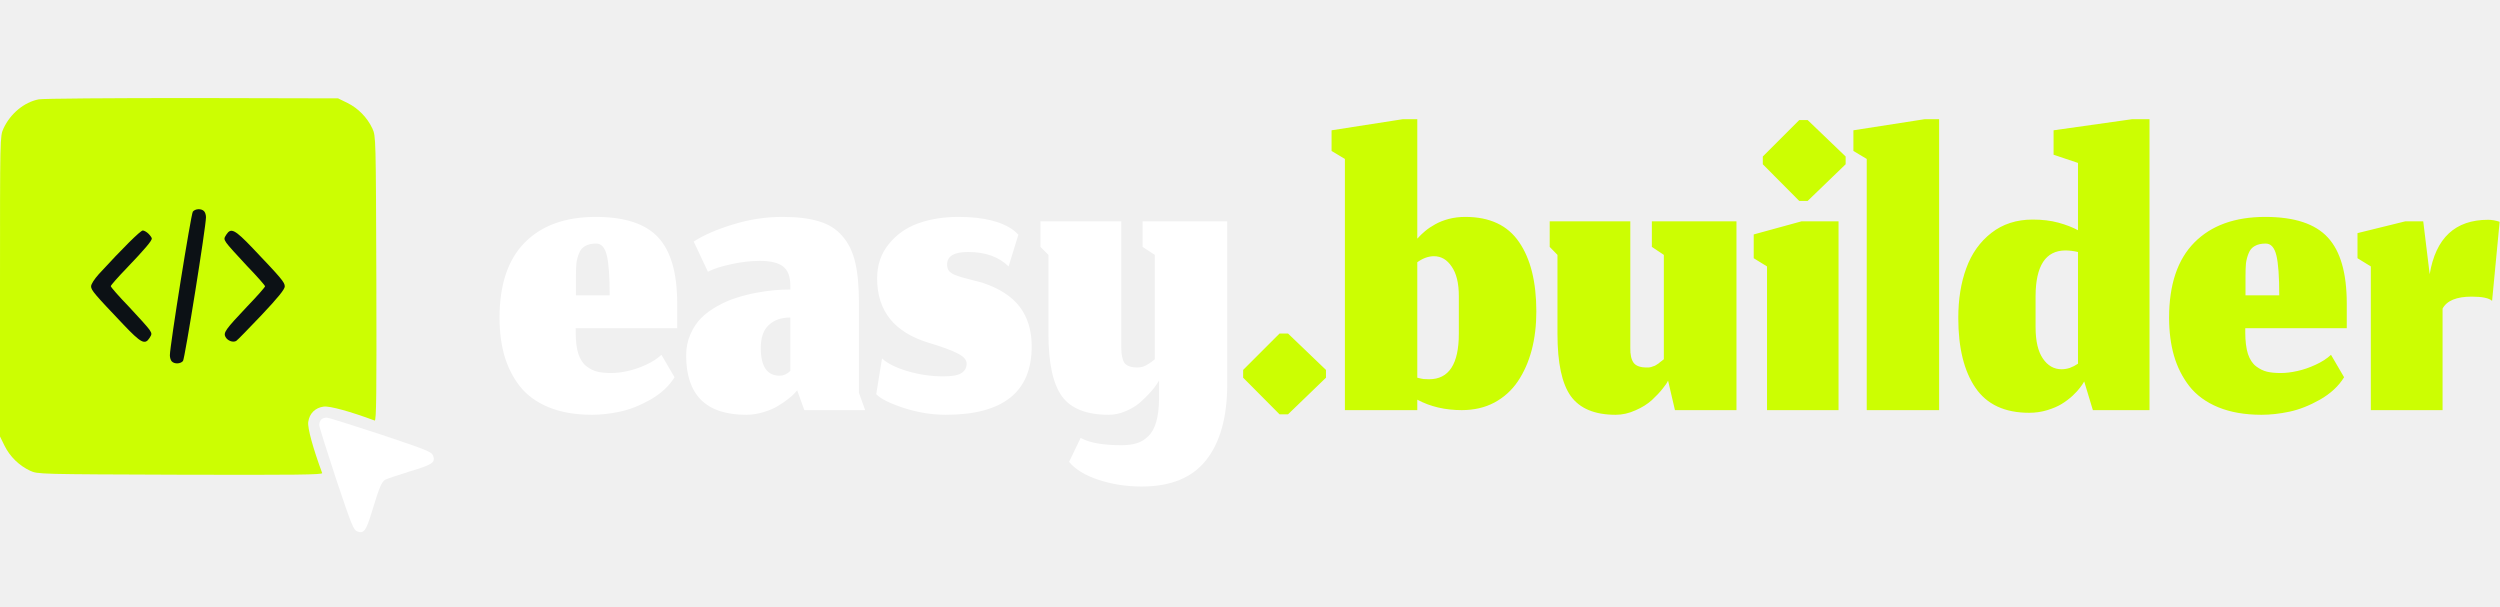
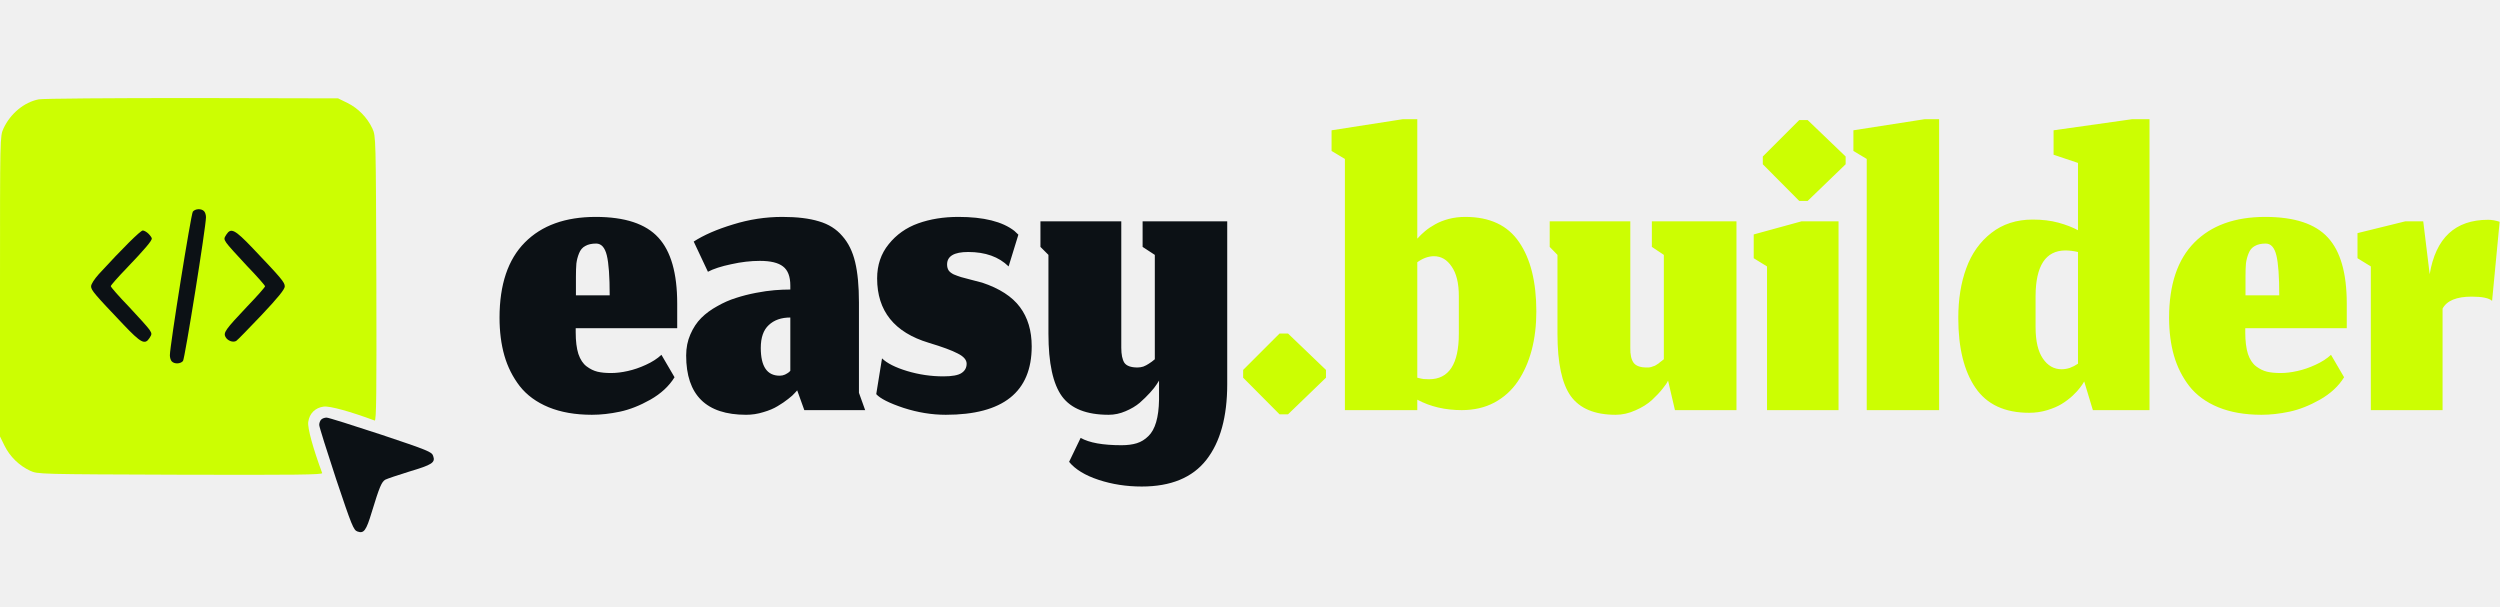
<svg xmlns="http://www.w3.org/2000/svg" width="573" height="139" viewBox="0 0 573 139" fill="none">
-   <path d="M139.74 67.683C139.74 63.374 139.52 60.319 139.079 58.521C138.637 56.722 137.823 55.823 136.635 55.823C135.617 55.823 134.786 56.01 134.141 56.383C133.496 56.722 133.021 57.282 132.716 58.063C132.41 58.809 132.207 59.59 132.105 60.404C132.037 61.185 132.003 62.186 132.003 63.407V67.683H139.74ZM135.668 95.069C131.867 95.069 128.559 94.492 125.742 93.338C122.959 92.184 120.754 90.573 119.125 88.502C117.53 86.433 116.359 84.108 115.613 81.529C114.866 78.916 114.493 76.014 114.493 72.825C114.493 65.223 116.427 59.471 120.296 55.569C124.164 51.666 129.577 49.715 136.533 49.715C143.219 49.715 148.004 51.293 150.888 54.449C153.773 57.571 155.215 62.61 155.215 69.567V75.217H131.952V76.184C131.952 78.186 132.156 79.832 132.563 81.122C133.004 82.411 133.632 83.361 134.446 83.972C135.261 84.583 136.092 84.99 136.941 85.194C137.789 85.397 138.824 85.499 140.046 85.499C141.234 85.499 142.506 85.347 143.863 85.041C145.255 84.736 146.646 84.261 148.037 83.616C149.463 82.971 150.65 82.208 151.601 81.325L154.604 86.466C153.348 88.502 151.499 90.216 149.056 91.608C146.646 92.965 144.322 93.881 142.082 94.356C139.842 94.831 137.704 95.069 135.668 95.069ZM182.719 89.47L182.21 90.03C181.871 90.437 181.345 90.912 180.632 91.455C179.953 91.998 179.156 92.541 178.239 93.084C177.357 93.627 176.271 94.085 174.982 94.458C173.692 94.865 172.369 95.069 171.011 95.069C161.849 95.069 157.268 90.539 157.268 81.478C157.268 79.713 157.59 78.101 158.235 76.642C158.879 75.149 159.711 73.894 160.729 72.875C161.747 71.857 162.969 70.958 164.394 70.178C165.819 69.363 167.244 68.735 168.67 68.294C170.129 67.819 171.656 67.429 173.251 67.123C174.846 66.818 176.271 66.614 177.527 66.513C178.782 66.411 179.987 66.36 181.141 66.36V65.444C181.141 63.374 180.581 61.914 179.461 61.066C178.375 60.218 176.611 59.793 174.167 59.793C172.063 59.793 169.874 60.048 167.601 60.557C165.327 61.032 163.546 61.609 162.256 62.288L158.998 55.365C161.306 53.872 164.309 52.565 168.008 51.445C171.707 50.292 175.474 49.715 179.308 49.715C182.702 49.715 185.502 50.054 187.707 50.733C189.913 51.377 191.695 52.497 193.052 54.092C194.443 55.653 195.428 57.656 196.004 60.099C196.581 62.508 196.87 65.579 196.87 69.312V90.03L198.295 94H184.348L182.719 89.47ZM178.698 86.11C179.139 86.11 179.546 86.025 179.919 85.856C180.326 85.652 180.632 85.465 180.835 85.296C181.039 85.092 181.141 84.99 181.141 84.99V72.774C179.071 72.774 177.425 73.35 176.203 74.504C174.982 75.624 174.371 77.372 174.371 79.747C174.371 83.989 175.813 86.11 178.698 86.11ZM216.767 95.069C213.577 95.069 210.353 94.543 207.096 93.491C203.838 92.405 201.751 91.353 200.835 90.335L202.158 82.14C203.312 83.26 205.229 84.227 207.91 85.041C210.625 85.856 213.391 86.263 216.207 86.263C218.243 86.263 219.635 86.008 220.381 85.499C221.162 84.99 221.552 84.278 221.552 83.361C221.552 82.479 220.873 81.698 219.516 81.02C218.159 80.307 215.953 79.493 212.899 78.576C204.992 76.201 201.038 71.281 201.038 63.815C201.038 60.761 201.921 58.148 203.685 55.976C205.45 53.77 207.707 52.175 210.455 51.191C213.204 50.207 216.275 49.715 219.669 49.715C225.472 49.715 229.747 50.784 232.496 52.922C233.107 53.498 233.412 53.787 233.412 53.787L231.173 61.066C228.933 58.86 225.845 57.757 221.908 57.757C218.685 57.757 217.073 58.708 217.073 60.608C217.073 61.151 217.191 61.609 217.429 61.982C217.666 62.322 218.057 62.627 218.6 62.898C219.177 63.136 219.736 63.34 220.279 63.509C220.822 63.645 221.586 63.849 222.57 64.12C223.554 64.358 224.403 64.578 225.115 64.782C229.086 66.105 231.97 67.972 233.769 70.381C235.567 72.791 236.466 75.794 236.466 79.391C236.466 89.843 229.9 95.069 216.767 95.069ZM261.681 111.511C258.186 111.511 254.894 111.001 251.806 109.983C248.718 108.965 246.461 107.591 245.036 105.86L247.683 100.363C249.651 101.483 252.773 102.043 257.049 102.043C258.406 102.043 259.577 101.89 260.561 101.584C261.545 101.279 262.428 100.736 263.208 99.956C263.989 99.209 264.583 98.14 264.99 96.749C265.397 95.357 265.618 93.644 265.652 91.608V87.23L265.143 88.044C264.803 88.587 264.277 89.249 263.565 90.03C262.886 90.776 262.105 91.54 261.223 92.32C260.341 93.067 259.255 93.712 257.965 94.254C256.71 94.797 255.42 95.069 254.097 95.069C249.04 95.069 245.477 93.661 243.407 90.844C241.337 87.993 240.302 83.209 240.302 76.49V58.419L238.47 56.587V50.733H256.998V79.696C256.998 81.257 257.236 82.411 257.711 83.158C258.22 83.87 259.221 84.227 260.714 84.227C261.155 84.227 261.596 84.159 262.037 84.023C262.479 83.853 262.903 83.633 263.31 83.361C263.751 83.09 264.209 82.751 264.684 82.343V58.419L261.885 56.587V50.733H281.279V88.044C281.279 95.544 279.684 101.33 276.494 105.402C273.304 109.474 268.366 111.511 261.681 111.511Z" fill="white" />
+   <path d="M139.74 67.683C139.74 63.374 139.52 60.319 139.079 58.521C138.637 56.722 137.823 55.823 136.635 55.823C135.617 55.823 134.786 56.01 134.141 56.383C133.496 56.722 133.021 57.282 132.716 58.063C132.41 58.809 132.207 59.59 132.105 60.404C132.037 61.185 132.003 62.186 132.003 63.407V67.683H139.74ZM135.668 95.069C131.867 95.069 128.559 94.492 125.742 93.338C122.959 92.184 120.754 90.573 119.125 88.502C117.53 86.433 116.359 84.108 115.613 81.529C114.866 78.916 114.493 76.014 114.493 72.825C114.493 65.223 116.427 59.471 120.296 55.569C124.164 51.666 129.577 49.715 136.533 49.715C143.219 49.715 148.004 51.293 150.888 54.449C153.773 57.571 155.215 62.61 155.215 69.567V75.217H131.952V76.184C131.952 78.186 132.156 79.832 132.563 81.122C133.004 82.411 133.632 83.361 134.446 83.972C135.261 84.583 136.092 84.99 136.941 85.194C137.789 85.397 138.824 85.499 140.046 85.499C141.234 85.499 142.506 85.347 143.863 85.041C145.255 84.736 146.646 84.261 148.037 83.616C149.463 82.971 150.65 82.208 151.601 81.325L154.604 86.466C153.348 88.502 151.499 90.216 149.056 91.608C146.646 92.965 144.322 93.881 142.082 94.356C139.842 94.831 137.704 95.069 135.668 95.069ZM182.719 89.47L182.21 90.03C181.871 90.437 181.345 90.912 180.632 91.455C179.953 91.998 179.156 92.541 178.239 93.084C177.357 93.627 176.271 94.085 174.982 94.458C173.692 94.865 172.369 95.069 171.011 95.069C161.849 95.069 157.268 90.539 157.268 81.478C157.268 79.713 157.59 78.101 158.235 76.642C158.879 75.149 159.711 73.894 160.729 72.875C161.747 71.857 162.969 70.958 164.394 70.178C165.819 69.363 167.244 68.735 168.67 68.294C170.129 67.819 171.656 67.429 173.251 67.123C174.846 66.818 176.271 66.614 177.527 66.513C178.782 66.411 179.987 66.36 181.141 66.36V65.444C181.141 63.374 180.581 61.914 179.461 61.066C178.375 60.218 176.611 59.793 174.167 59.793C172.063 59.793 169.874 60.048 167.601 60.557C165.327 61.032 163.546 61.609 162.256 62.288L158.998 55.365C161.306 53.872 164.309 52.565 168.008 51.445C171.707 50.292 175.474 49.715 179.308 49.715C182.702 49.715 185.502 50.054 187.707 50.733C189.913 51.377 191.695 52.497 193.052 54.092C194.443 55.653 195.428 57.656 196.004 60.099C196.581 62.508 196.87 65.579 196.87 69.312V90.03L198.295 94H184.348L182.719 89.47ZM178.698 86.11C179.139 86.11 179.546 86.025 179.919 85.856C180.326 85.652 180.632 85.465 180.835 85.296C181.039 85.092 181.141 84.99 181.141 84.99V72.774C179.071 72.774 177.425 73.35 176.203 74.504C174.982 75.624 174.371 77.372 174.371 79.747C174.371 83.989 175.813 86.11 178.698 86.11ZM216.767 95.069C213.577 95.069 210.353 94.543 207.096 93.491C203.838 92.405 201.751 91.353 200.835 90.335L202.158 82.14C203.312 83.26 205.229 84.227 207.91 85.041C210.625 85.856 213.391 86.263 216.207 86.263C218.243 86.263 219.635 86.008 220.381 85.499C221.162 84.99 221.552 84.278 221.552 83.361C221.552 82.479 220.873 81.698 219.516 81.02C218.159 80.307 215.953 79.493 212.899 78.576C204.992 76.201 201.038 71.281 201.038 63.815C201.038 60.761 201.921 58.148 203.685 55.976C205.45 53.77 207.707 52.175 210.455 51.191C213.204 50.207 216.275 49.715 219.669 49.715C225.472 49.715 229.747 50.784 232.496 52.922C233.107 53.498 233.412 53.787 233.412 53.787L231.173 61.066C228.933 58.86 225.845 57.757 221.908 57.757C218.685 57.757 217.073 58.708 217.073 60.608C217.073 61.151 217.191 61.609 217.429 61.982C217.666 62.322 218.057 62.627 218.6 62.898C219.177 63.136 219.736 63.34 220.279 63.509C220.822 63.645 221.586 63.849 222.57 64.12C223.554 64.358 224.403 64.578 225.115 64.782C229.086 66.105 231.97 67.972 233.769 70.381C235.567 72.791 236.466 75.794 236.466 79.391C236.466 89.843 229.9 95.069 216.767 95.069ZM261.681 111.511C258.186 111.511 254.894 111.001 251.806 109.983C248.718 108.965 246.461 107.591 245.036 105.86L247.683 100.363C249.651 101.483 252.773 102.043 257.049 102.043C258.406 102.043 259.577 101.89 260.561 101.584C261.545 101.279 262.428 100.736 263.208 99.956C263.989 99.209 264.583 98.14 264.99 96.749C265.397 95.357 265.618 93.644 265.652 91.608V87.23L265.143 88.044C264.803 88.587 264.277 89.249 263.565 90.03C262.886 90.776 262.105 91.54 261.223 92.32C260.341 93.067 259.255 93.712 257.965 94.254C256.71 94.797 255.42 95.069 254.097 95.069C249.04 95.069 245.477 93.661 243.407 90.844C241.337 87.993 240.302 83.209 240.302 76.49V58.419L238.47 56.587V50.733H256.998V79.696C256.998 81.257 257.236 82.411 257.711 83.158C258.22 83.87 259.221 84.227 260.714 84.227C261.155 84.227 261.596 84.159 262.037 84.023C262.479 83.853 262.903 83.633 263.31 83.361C263.751 83.09 264.209 82.751 264.684 82.343V58.419L261.885 56.587V50.733H281.279V88.044C281.279 95.544 279.684 101.33 276.494 105.402C273.304 109.474 268.366 111.511 261.681 111.511Z" fill="#0C1115" />
  <path d="M293.277 94.967L284.929 86.568V84.787L293.277 76.439H295.211L303.916 84.787V86.568L295.211 94.967H293.277ZM335.025 94C331.224 94 327.831 93.203 324.845 91.608V94H308.25V36.429L305.196 34.597V29.863L321.536 27.318H324.845V54.703C325.388 54.092 325.981 53.515 326.626 52.972C327.271 52.429 328.051 51.904 328.968 51.395C329.884 50.886 330.919 50.478 332.073 50.173C333.26 49.867 334.516 49.715 335.84 49.715C341.439 49.715 345.545 51.632 348.158 55.467C350.805 59.301 352.128 64.612 352.128 71.399C352.128 74.589 351.772 77.541 351.059 80.256C350.347 82.937 349.295 85.313 347.903 87.383C346.512 89.453 344.714 91.082 342.508 92.269C340.336 93.423 337.842 94 335.025 94ZM327.542 86.924C332.09 86.924 334.363 83.446 334.363 76.49V67.836C334.363 64.918 333.82 62.678 332.734 61.117C331.682 59.522 330.325 58.724 328.662 58.724C327.407 58.724 326.134 59.183 324.845 60.099V86.568C325.354 86.704 325.829 86.806 326.27 86.874C326.711 86.908 327.135 86.924 327.542 86.924ZM382.321 87.23C382.118 87.705 381.693 88.333 381.049 89.113C380.438 89.894 379.623 90.759 378.605 91.709C377.587 92.626 376.332 93.406 374.839 94.051C373.345 94.73 371.835 95.069 370.308 95.069C365.523 95.069 362.096 93.644 360.026 90.793C357.99 87.943 356.972 83.192 356.972 76.54V58.419L355.19 56.587V50.733H373.668V79.747C373.634 81.274 373.888 82.411 374.431 83.158C374.974 83.87 375.958 84.227 377.384 84.227C377.587 84.227 377.774 84.227 377.944 84.227C378.113 84.193 378.283 84.159 378.453 84.125C378.622 84.057 378.758 84.006 378.86 83.972C378.996 83.938 379.148 83.887 379.318 83.82C379.488 83.718 379.623 83.633 379.725 83.565C379.827 83.497 379.963 83.412 380.132 83.31C380.302 83.175 380.421 83.073 380.489 83.005C380.591 82.937 380.726 82.835 380.896 82.7C381.1 82.53 381.252 82.411 381.354 82.343V58.419L378.605 56.587V50.733H397.999V94H383.899L382.321 87.23ZM405.002 94V61.066L401.948 59.183V53.736L412.892 50.733H421.393V94H405.002ZM412.383 46.05L404.035 37.651V35.869L412.383 27.521H414.317L423.021 35.869V37.651L414.317 46.05H412.383ZM427.855 94V36.429L424.801 34.597V29.863L441.141 27.318H444.449V94H427.855ZM479.686 94L477.701 87.434C477.43 87.909 477.107 88.384 476.734 88.859C476.395 89.334 475.835 89.945 475.054 90.691C474.274 91.404 473.442 92.032 472.56 92.575C471.678 93.118 470.575 93.593 469.251 94C467.928 94.407 466.537 94.611 465.077 94.611C459.478 94.611 455.372 92.694 452.759 88.859C450.146 85.024 448.839 79.696 448.839 72.875C448.839 68.6 449.45 64.799 450.672 61.473C451.894 58.114 453.811 55.416 456.424 53.38C459.037 51.344 462.193 50.325 465.892 50.325C468.098 50.325 470.066 50.563 471.797 51.038C473.527 51.513 475.02 52.09 476.276 52.769V37.345L470.677 35.462V29.863L488.696 27.318H492.667V94H479.686ZM472.509 84.634C473.12 84.634 473.748 84.532 474.393 84.329C475.037 84.091 475.665 83.769 476.276 83.361V57.757C475.224 57.52 474.257 57.401 473.374 57.401C468.861 57.435 466.587 60.913 466.554 67.836V74.962C466.554 78.152 467.113 80.562 468.233 82.191C469.353 83.82 470.778 84.634 472.509 84.634ZM522.405 67.683C522.405 63.374 522.184 60.319 521.743 58.521C521.302 56.722 520.488 55.823 519.3 55.823C518.282 55.823 517.45 56.01 516.806 56.383C516.161 56.722 515.686 57.282 515.38 58.063C515.075 58.809 514.871 59.59 514.769 60.404C514.702 61.185 514.668 62.186 514.668 63.407V67.683H522.405ZM518.333 95.069C514.532 95.069 511.223 94.492 508.407 93.338C505.624 92.184 503.418 90.573 501.789 88.502C500.194 86.433 499.024 84.108 498.277 81.529C497.53 78.916 497.157 76.014 497.157 72.825C497.157 65.223 499.091 59.471 502.96 55.569C506.829 51.666 512.241 49.715 519.198 49.715C525.883 49.715 530.668 51.293 533.553 54.449C536.437 57.571 537.879 62.61 537.879 69.567V75.217H514.617V76.184C514.617 78.186 514.82 79.832 515.228 81.122C515.669 82.411 516.297 83.361 517.111 83.972C517.925 84.583 518.757 84.99 519.605 85.194C520.454 85.397 521.489 85.499 522.71 85.499C523.898 85.499 525.171 85.347 526.528 85.041C527.919 84.736 529.311 84.261 530.702 83.616C532.127 82.971 533.315 82.208 534.265 81.325L537.268 86.466C536.013 88.502 534.163 90.216 531.72 91.608C529.311 92.965 526.986 93.881 524.746 94.356C522.507 94.831 520.369 95.069 518.333 95.069ZM559.835 94H543.393V61.066L540.339 59.183V53.431L551.283 50.733H555.406L556.883 62.848C558.274 54.533 562.736 50.376 570.27 50.376C571.118 50.376 572.001 50.529 572.917 50.835L571.186 68.956C570.474 68.311 568.913 67.989 566.503 67.989C563.042 67.989 560.819 68.905 559.835 70.737V94Z" fill="#CCFE02" />
  <rect x="17.304" y="38.27" width="51.913" height="48.904" fill="#0C1115" />
  <path d="M8.878 22.772C5.53 23.412 2.37 26.045 0.79 29.468C0 31.198 0 31.424 0 65.619V100.04L1.053 102.184C2.257 104.629 4.401 106.736 6.922 107.902C8.652 108.692 8.84 108.692 41.342 108.805C67.788 108.88 73.957 108.805 73.844 108.429C71.738 102.748 70.459 98.084 70.647 96.729C70.91 94.773 72.227 93.457 74.183 93.193C75.537 93.005 80.202 94.284 85.882 96.391C86.258 96.504 86.334 90.334 86.258 63.889C86.146 31.387 86.146 31.198 85.356 29.468C84.189 26.948 82.083 24.803 79.638 23.6L77.493 22.546L44.013 22.471C25.58 22.471 9.781 22.584 8.878 22.772ZM46.759 48.39C47.023 48.653 47.211 49.255 47.211 49.782C47.211 51.964 42.358 82.246 41.944 82.735C41.38 83.413 40.026 83.488 39.386 82.848C39.123 82.585 38.935 81.983 38.935 81.419C38.935 79.275 43.788 48.992 44.201 48.503C44.766 47.826 46.12 47.751 46.759 48.39ZM34.044 53.581C34.458 53.995 34.797 54.484 34.797 54.672C34.797 55.199 33.217 57.08 29.079 61.406C27.047 63.513 25.392 65.393 25.392 65.582C25.392 65.807 27.236 67.914 29.53 70.284C31.787 72.691 33.932 75.061 34.27 75.588C34.834 76.453 34.834 76.604 34.27 77.469C33.217 79.087 32.352 78.673 28.251 74.347C21.668 67.425 20.878 66.522 20.878 65.619C20.878 65.13 21.631 63.964 22.646 62.835C28.063 56.929 32.201 52.829 32.728 52.829C33.029 52.829 33.631 53.167 34.044 53.581ZM57.894 56.854C64.59 63.889 65.268 64.716 65.268 65.657C65.268 66.296 63.725 68.215 59.963 72.202C57.029 75.287 54.396 77.996 54.133 78.146C53.38 78.56 52.176 78.108 51.687 77.243C51.161 76.228 51.612 75.588 56.615 70.284C58.91 67.914 60.753 65.807 60.753 65.619C60.753 65.431 58.91 63.324 56.615 60.955C54.358 58.547 52.214 56.177 51.876 55.65C51.311 54.785 51.311 54.635 51.876 53.769C52.929 52.152 53.794 52.566 57.894 56.854Z" fill="#CCFE02" />
-   <path d="M73.619 96.165C73.355 96.429 73.167 96.955 73.167 97.407C73.167 97.82 74.935 103.426 77.042 109.821C80.616 120.467 81.03 121.52 81.932 121.821C83.4 122.347 83.926 121.633 85.205 117.382C86.973 111.589 87.462 110.423 88.328 109.933C88.779 109.708 91.224 108.88 93.782 108.09C99.086 106.51 99.839 106.021 99.274 104.479C98.973 103.576 98.071 103.2 87.274 99.588C80.879 97.482 75.274 95.714 74.86 95.714C74.409 95.714 73.882 95.902 73.619 96.165Z" fill="white" />
+   <path d="M73.619 96.165C73.355 96.429 73.167 96.955 73.167 97.407C73.167 97.82 74.935 103.426 77.042 109.821C80.616 120.467 81.03 121.52 81.932 121.821C83.4 122.347 83.926 121.633 85.205 117.382C86.973 111.589 87.462 110.423 88.328 109.933C88.779 109.708 91.224 108.88 93.782 108.09C99.086 106.51 99.839 106.021 99.274 104.479C98.973 103.576 98.071 103.2 87.274 99.588C80.879 97.482 75.274 95.714 74.86 95.714C74.409 95.714 73.882 95.902 73.619 96.165Z" fill="#0C1115" />
</svg>
